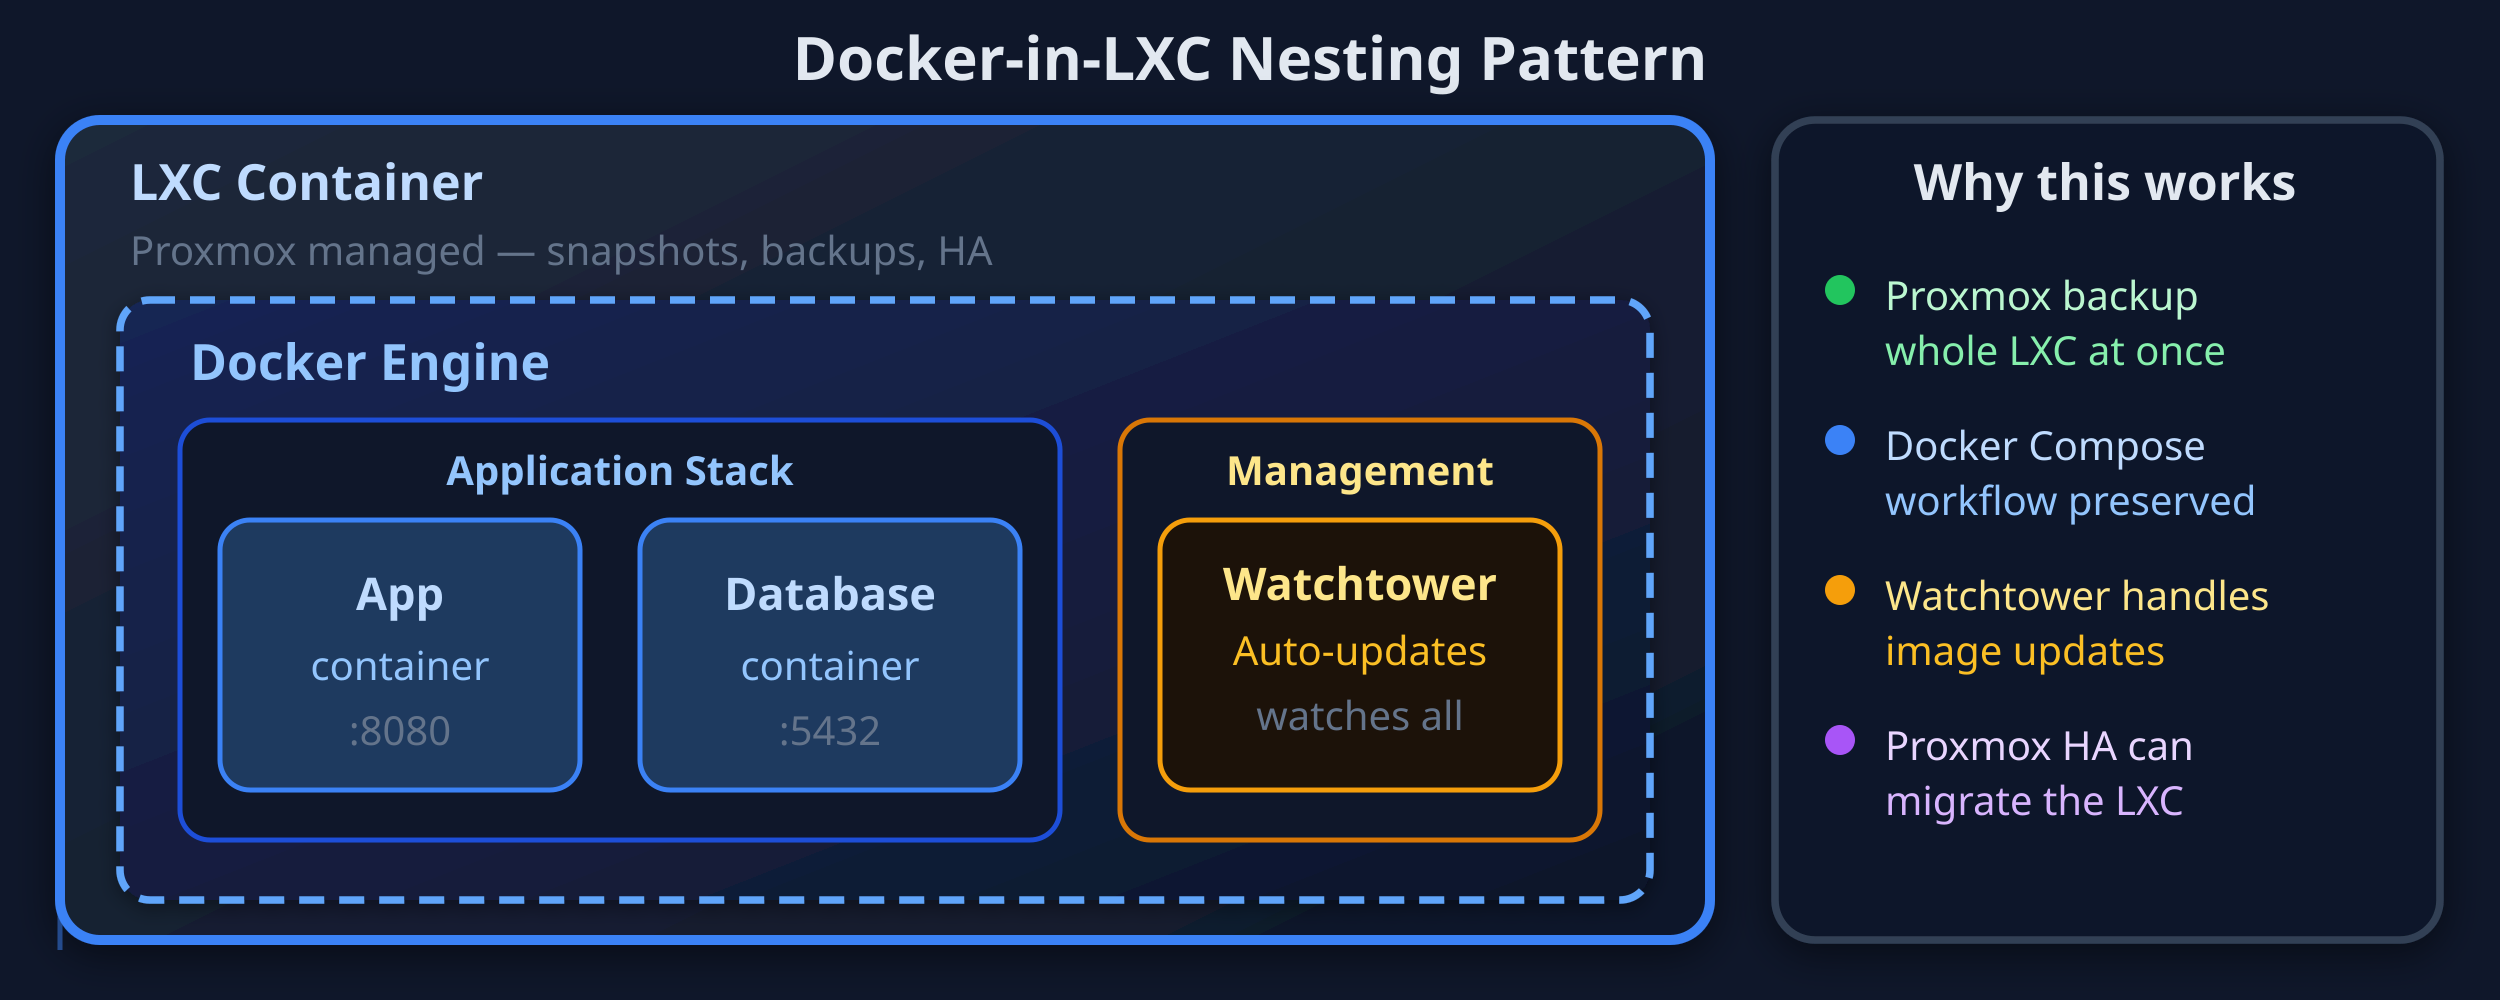
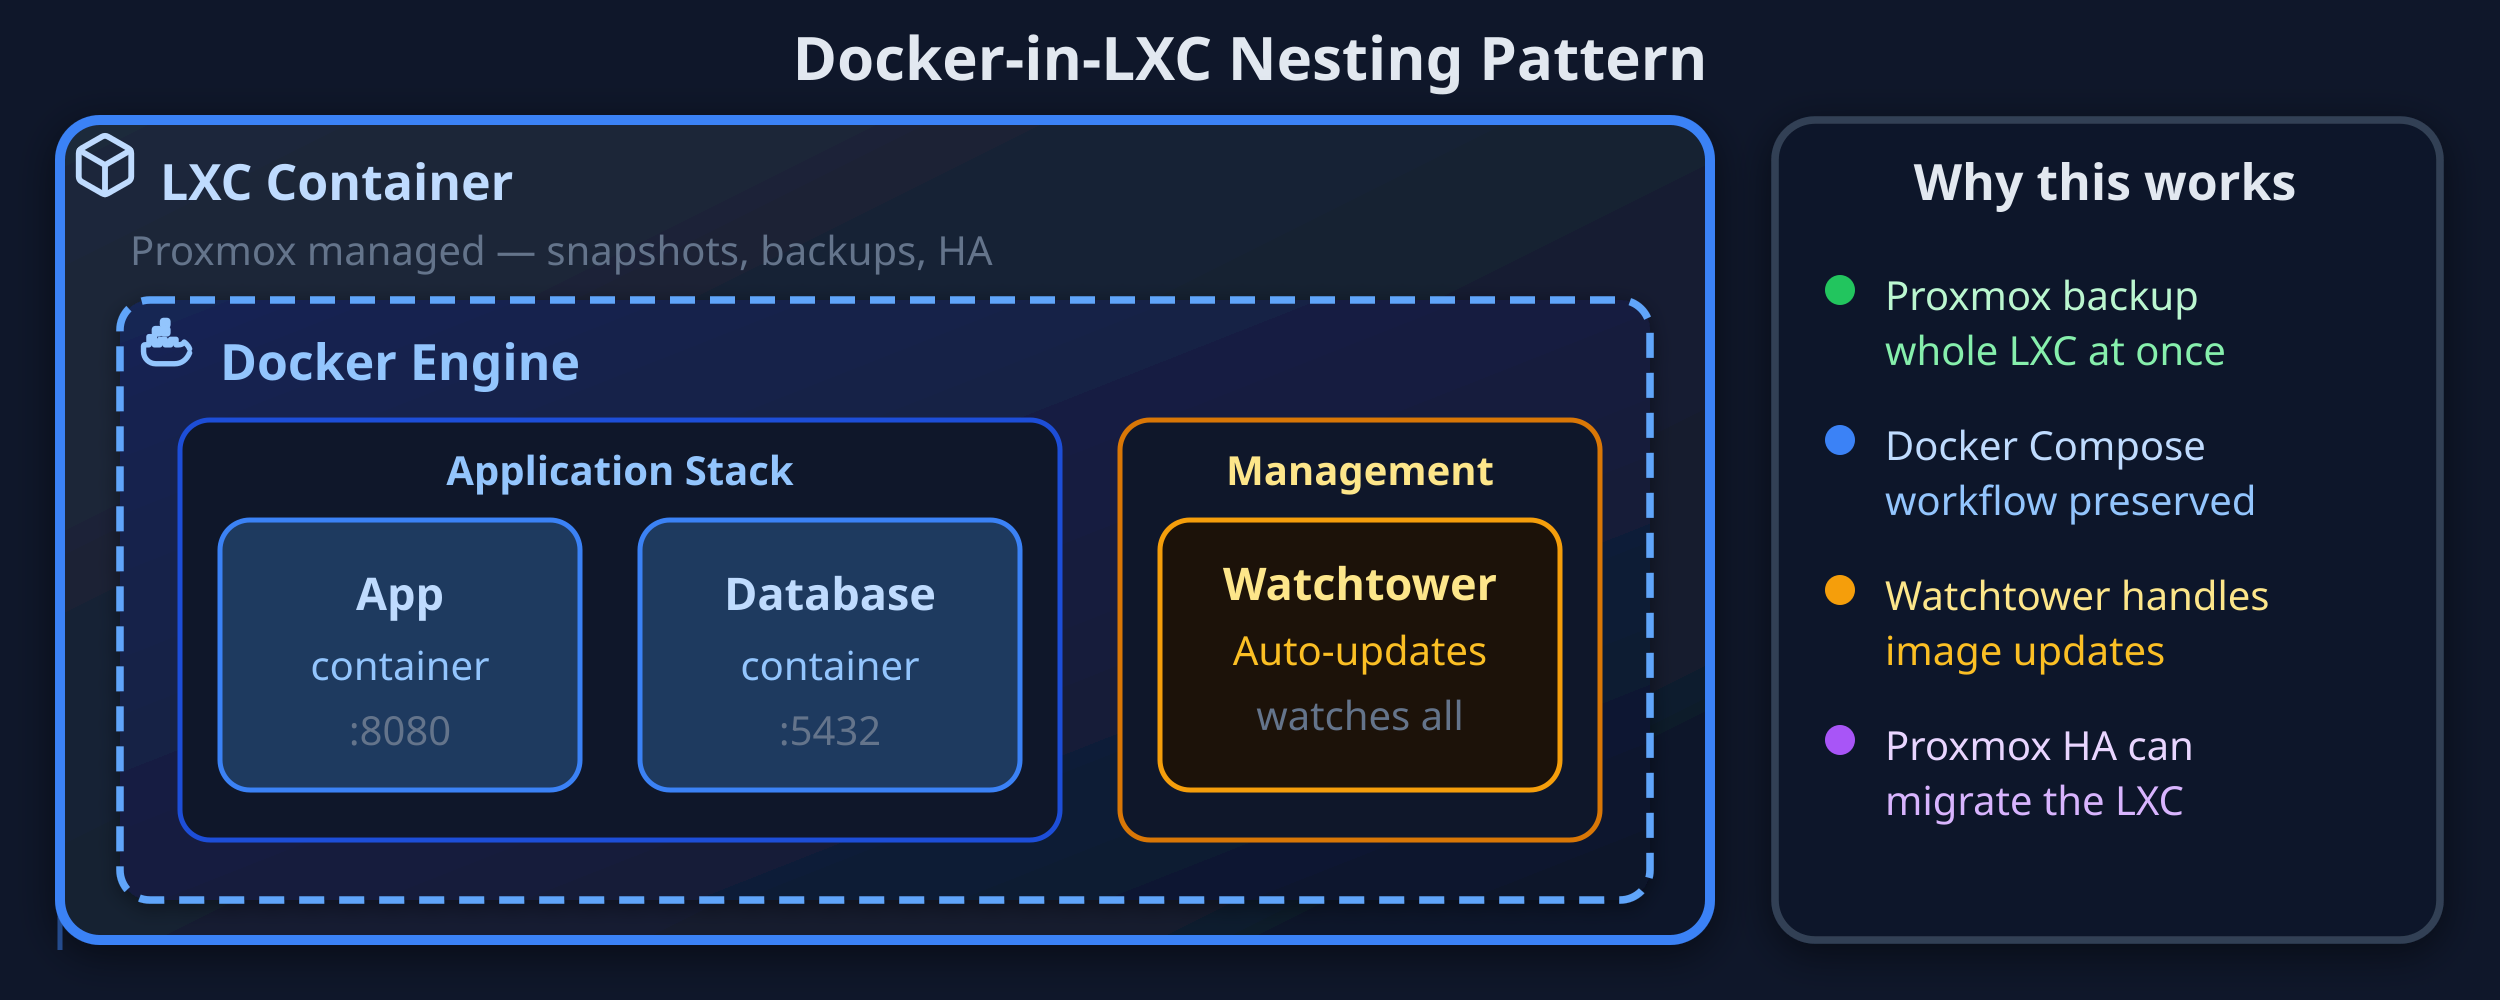
<svg xmlns="http://www.w3.org/2000/svg" viewBox="0 0 500 200" font-family="'Segoe UI', system-ui, -apple-system, sans-serif">
  <defs>
    <linearGradient id="outerBg" x1="0%" y1="0%" x2="100%" y2="100%">
      <stop offset="0%" style="stop-color:#1e293b" />
      <stop offset="100%" style="stop-color:#0f172a" />
    </linearGradient>
    <linearGradient id="innerBg" x1="0%" y1="0%" x2="100%" y2="100%">
      <stop offset="0%" style="stop-color:#172554" />
      <stop offset="100%" style="stop-color:#0f172a" />
    </linearGradient>
    <filter id="shadow" x="-10%" y="-10%" width="120%" height="120%">
      <feDropShadow dx="0" dy="2" stdDeviation="4" flood-color="#000000" flood-opacity="0.5" />
    </filter>
    <filter id="shadowSm" x="-15%" y="-15%" width="130%" height="130%">
      <feDropShadow dx="0" dy="1" stdDeviation="2" flood-color="#000000" flood-opacity="0.4" />
    </filter>
+     <symbol id="icon-container" viewBox="0 0 24 24" fill="none" stroke="currentColor" stroke-width="2" stroke-linecap="round" stroke-linejoin="round">
+       <path d="M21 16V8a2 2 0 00-1-1.73l-7-4a2 2 0 00-2 0l-7 4A2 2 0 003 8v8a2 2 0 001 1.73l7 4a2 2 0 002 0l7-4A2 2 0 0021 16z" />
+       <polyline points="3.27 6.96 12 12.01 20.73 6.96" />
+       <line x1="12" y1="22.08" x2="12" y2="12" />
+     </symbol>
+     <symbol id="icon-docker" viewBox="0 0 24 24" fill="none" stroke="currentColor" stroke-width="2" stroke-linecap="round" stroke-linejoin="round">
+       <path d="M22 12.5c-.5-1.5-2-2.5-2-2.5s-.5 1-2 1h-1V9h-2v2h-2V9h-2v2H9V8H7v3H5.5c-.3 0-.5.2-.5.5v2c0 2.5 2 4.5 4.5 4.5h7c2.5 0 4.5-1.5 5.5-4" />
+       <rect x="9" y="5" width="2" height="2" rx="0.3" />
+       <rect x="12" y="5" width="2" height="2" rx="0.3" />
+       <rect x="12" y="2" width="2" height="2" rx="0.3" />
+     </symbol>
  </defs>
  <rect width="500" height="200" fill="#0f172a" />
  <text x="250" y="16" text-anchor="middle" font-size="12" font-weight="700" fill="#e2e8f0">Docker-in-LXC Nesting Pattern</text>
  <g filter="url(#shadow)">
    <rect x="12" y="24" width="330" height="164" rx="8" fill="url(#outerBg)" stroke="#3b82f6" stroke-width="2" />
  </g>
-   <text x="26" y="40" font-size="10" font-weight="700" fill="#bfdbfe">LXC Container</text>
+   <use href="#icon-container" x="14" y="26" width="14" height="14" color="#bfdbfe" />
+   <text x="32" y="40" font-size="10" font-weight="700" fill="#bfdbfe">LXC Container</text>
  <text x="26" y="53" font-size="8" fill="#64748b">Proxmox managed — snapshots, backups, HA</text>
  <g filter="url(#shadowSm)">
    <rect x="24" y="60" width="306" height="120" rx="6" fill="url(#innerBg)" stroke="#60a5fa" stroke-width="1.5" stroke-dasharray="5,3" />
  </g>
-   <text x="38" y="76" font-size="10" font-weight="600" fill="#93c5fd">Docker Engine</text>
+   <use href="#icon-docker" x="26" y="63" width="13" height="13" color="#93c5fd" />
+   <text x="44" y="76" font-size="10" font-weight="600" fill="#93c5fd">Docker Engine</text>
  <rect x="36" y="84" width="176" height="84" rx="6" fill="#0f172a" stroke="#1d4ed8" stroke-width="1" />
  <text x="124" y="97" text-anchor="middle" font-size="8" font-weight="600" fill="#93c5fd">Application Stack</text>
  <rect x="44" y="104" width="72" height="54" rx="6" fill="#1e3a5f" stroke="#3b82f6" stroke-width="1" />
  <text x="80" y="122" text-anchor="middle" font-size="9" font-weight="600" fill="#bfdbfe">App</text>
  <text x="80" y="136" text-anchor="middle" font-size="8" fill="#93c5fd">container</text>
  <text x="80" y="149" text-anchor="middle" font-size="8" fill="#64748b">:8080</text>
  <rect x="128" y="104" width="76" height="54" rx="6" fill="#1e3a5f" stroke="#3b82f6" stroke-width="1" />
  <text x="166" y="122" text-anchor="middle" font-size="9" font-weight="600" fill="#bfdbfe">Database</text>
  <text x="166" y="136" text-anchor="middle" font-size="8" fill="#93c5fd">container</text>
  <text x="166" y="149" text-anchor="middle" font-size="8" fill="#64748b">:5432</text>
  <rect x="224" y="84" width="96" height="84" rx="6" fill="#0f172a" stroke="#d97706" stroke-width="1" />
  <text x="272" y="97" text-anchor="middle" font-size="8" font-weight="600" fill="#fde68a">Management</text>
  <rect x="232" y="104" width="80" height="54" rx="6" fill="#1c1209" stroke="#f59e0b" stroke-width="1" />
  <text x="272" y="120" text-anchor="middle" font-size="9" font-weight="600" fill="#fde68a">Watchtower</text>
  <text x="272" y="133" text-anchor="middle" font-size="8" fill="#fbbf24">Auto-updates</text>
  <text x="272" y="146" text-anchor="middle" font-size="8" fill="#64748b">watches all</text>
  <g filter="url(#shadow)">
    <rect x="355" y="24" width="133" height="164" rx="8" fill="#0f172a" stroke="#334155" stroke-width="1.5" />
  </g>
  <text x="421" y="40" text-anchor="middle" font-size="10" font-weight="700" fill="#e2e8f0">Why this works</text>
  <circle cx="368" cy="58" r="3" fill="#22c55e" />
  <text x="377" y="62" font-size="8" fill="#bbf7d0">Proxmox backup</text>
  <text x="377" y="73" font-size="8" fill="#86efac">whole LXC at once</text>
  <circle cx="368" cy="88" r="3" fill="#3b82f6" />
  <text x="377" y="92" font-size="8" fill="#bfdbfe">Docker Compose</text>
  <text x="377" y="103" font-size="8" fill="#93c5fd">workflow preserved</text>
  <circle cx="368" cy="118" r="3" fill="#f59e0b" />
  <text x="377" y="122" font-size="8" fill="#fde68a">Watchtower handles</text>
  <text x="377" y="133" font-size="8" fill="#fbbf24">image updates</text>
  <circle cx="368" cy="148" r="3" fill="#a855f7" />
  <text x="377" y="152" font-size="8" fill="#e9d5ff">Proxmox HA can</text>
  <text x="377" y="163" font-size="8" fill="#d8b4fe">migrate the LXC</text>
  <line x1="12" y1="190" x2="12" y2="178" stroke="#3b82f6" stroke-width="1" opacity="0.5" />
</svg>
